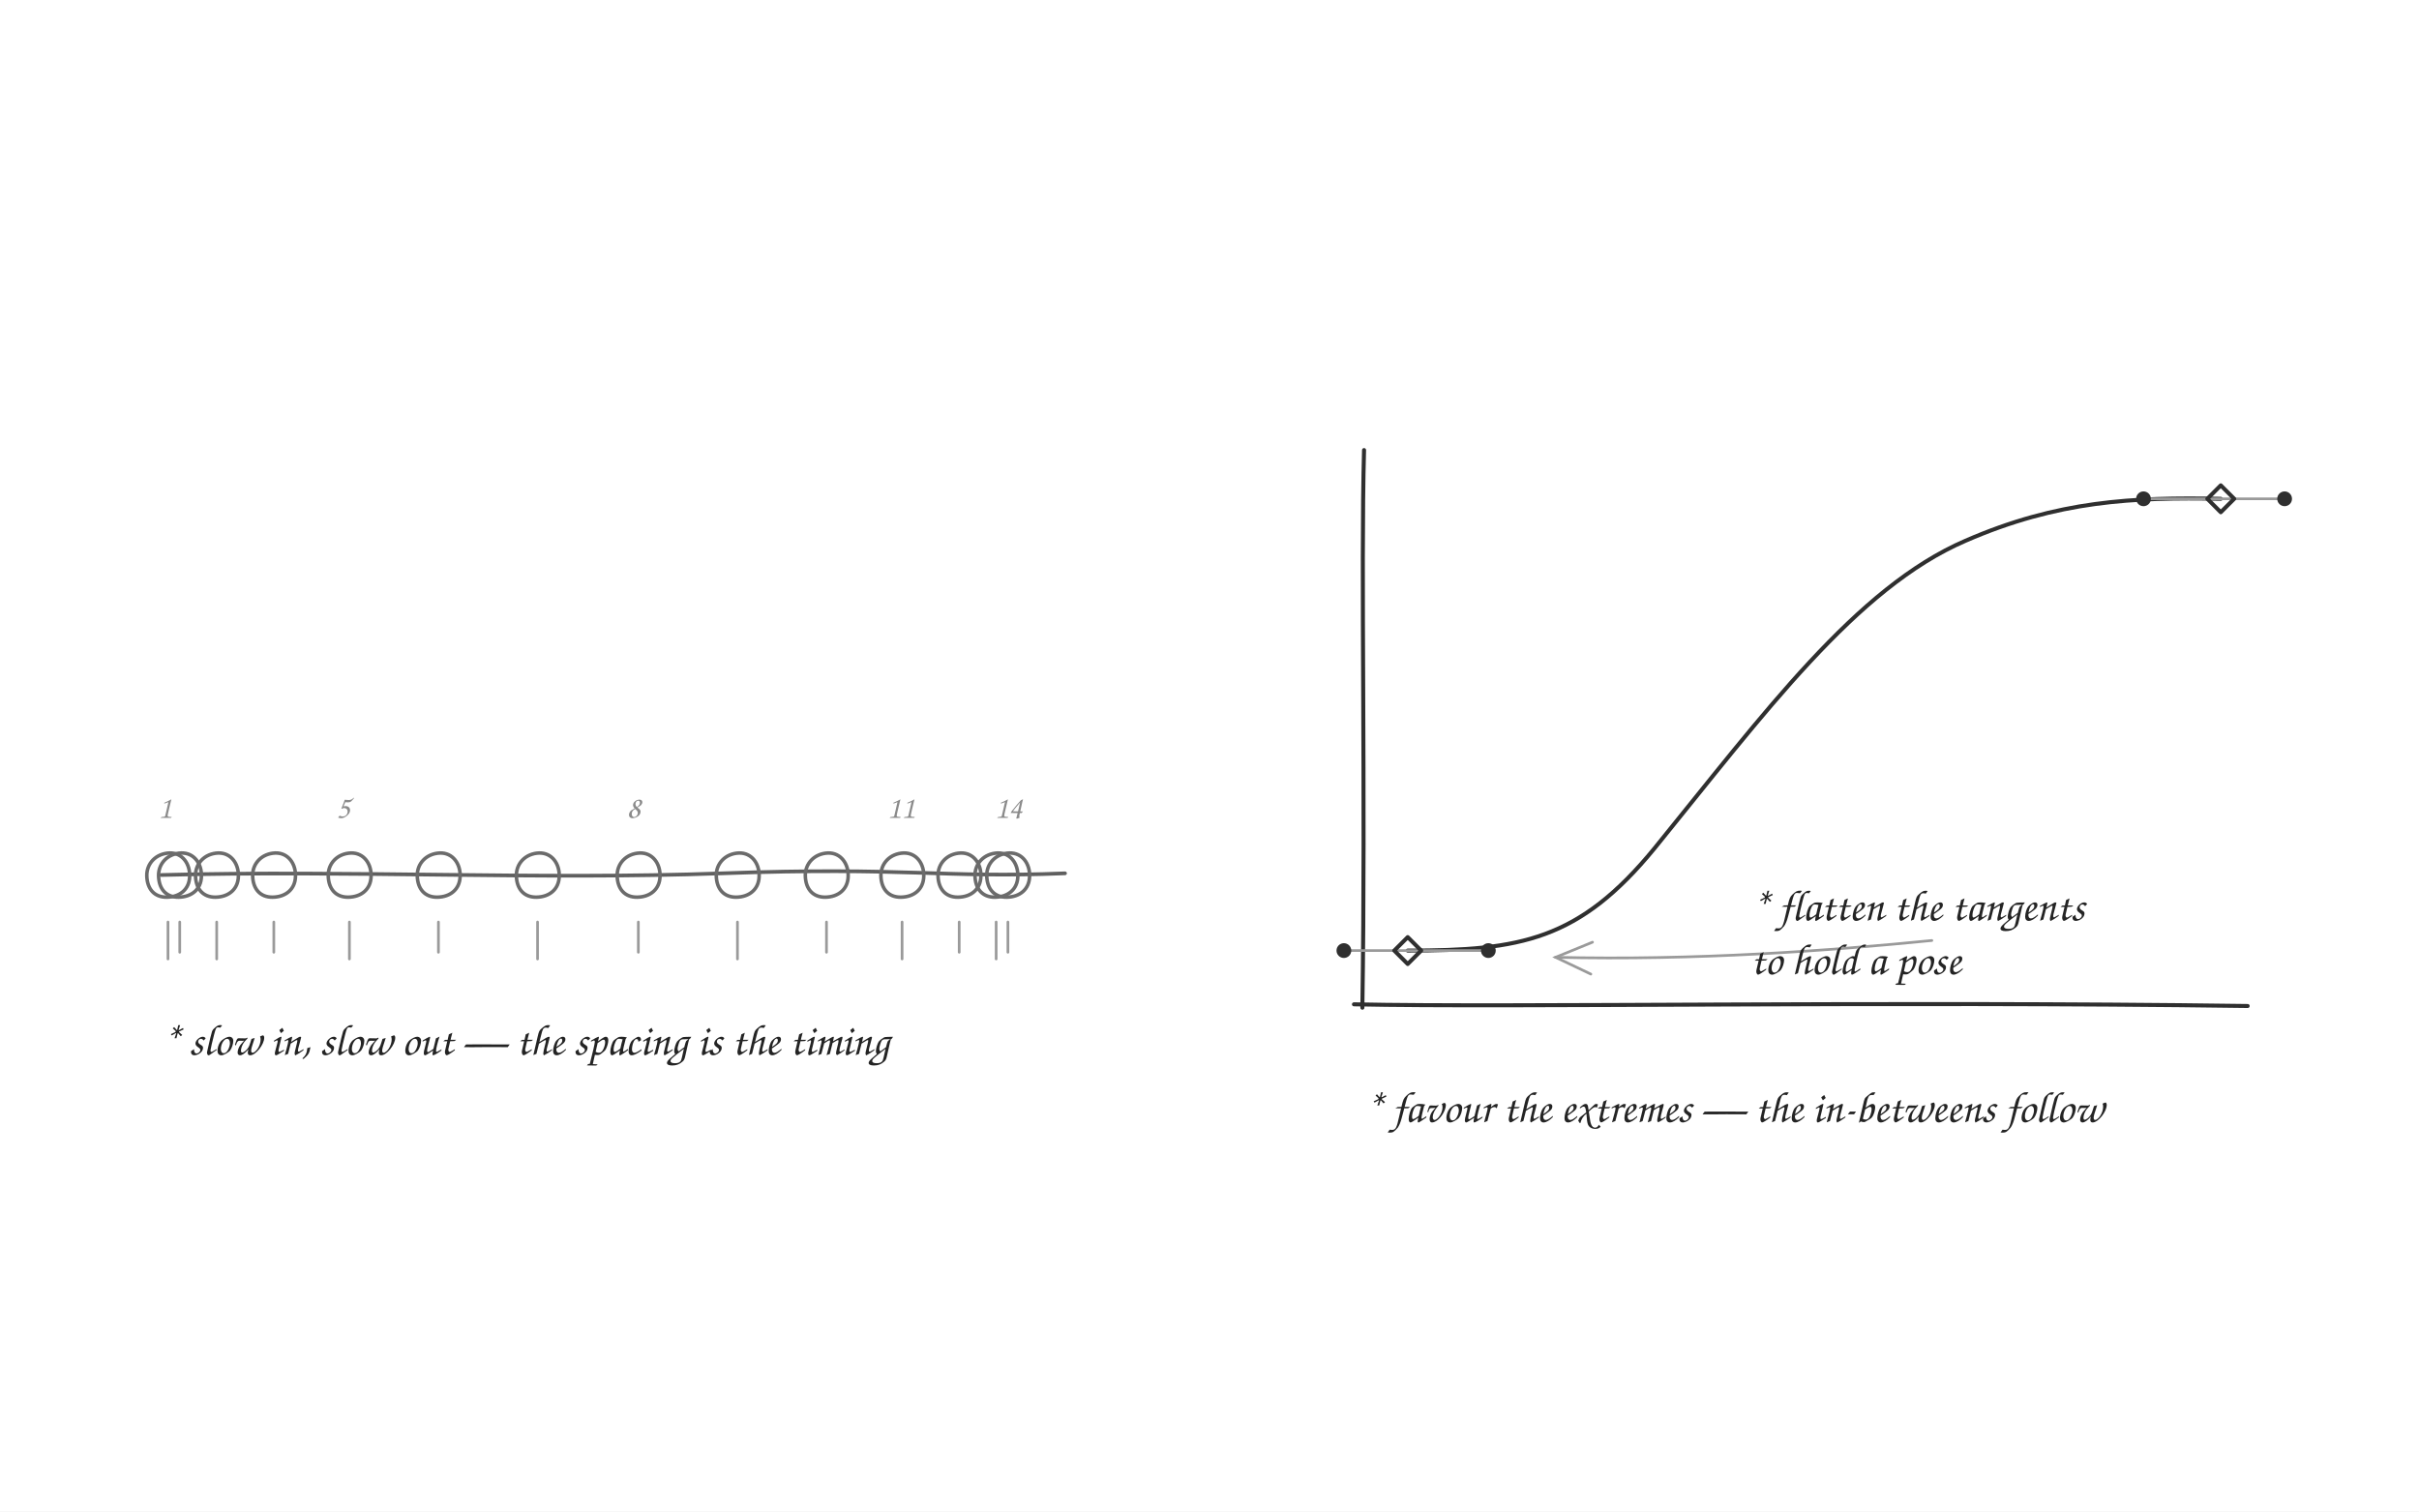
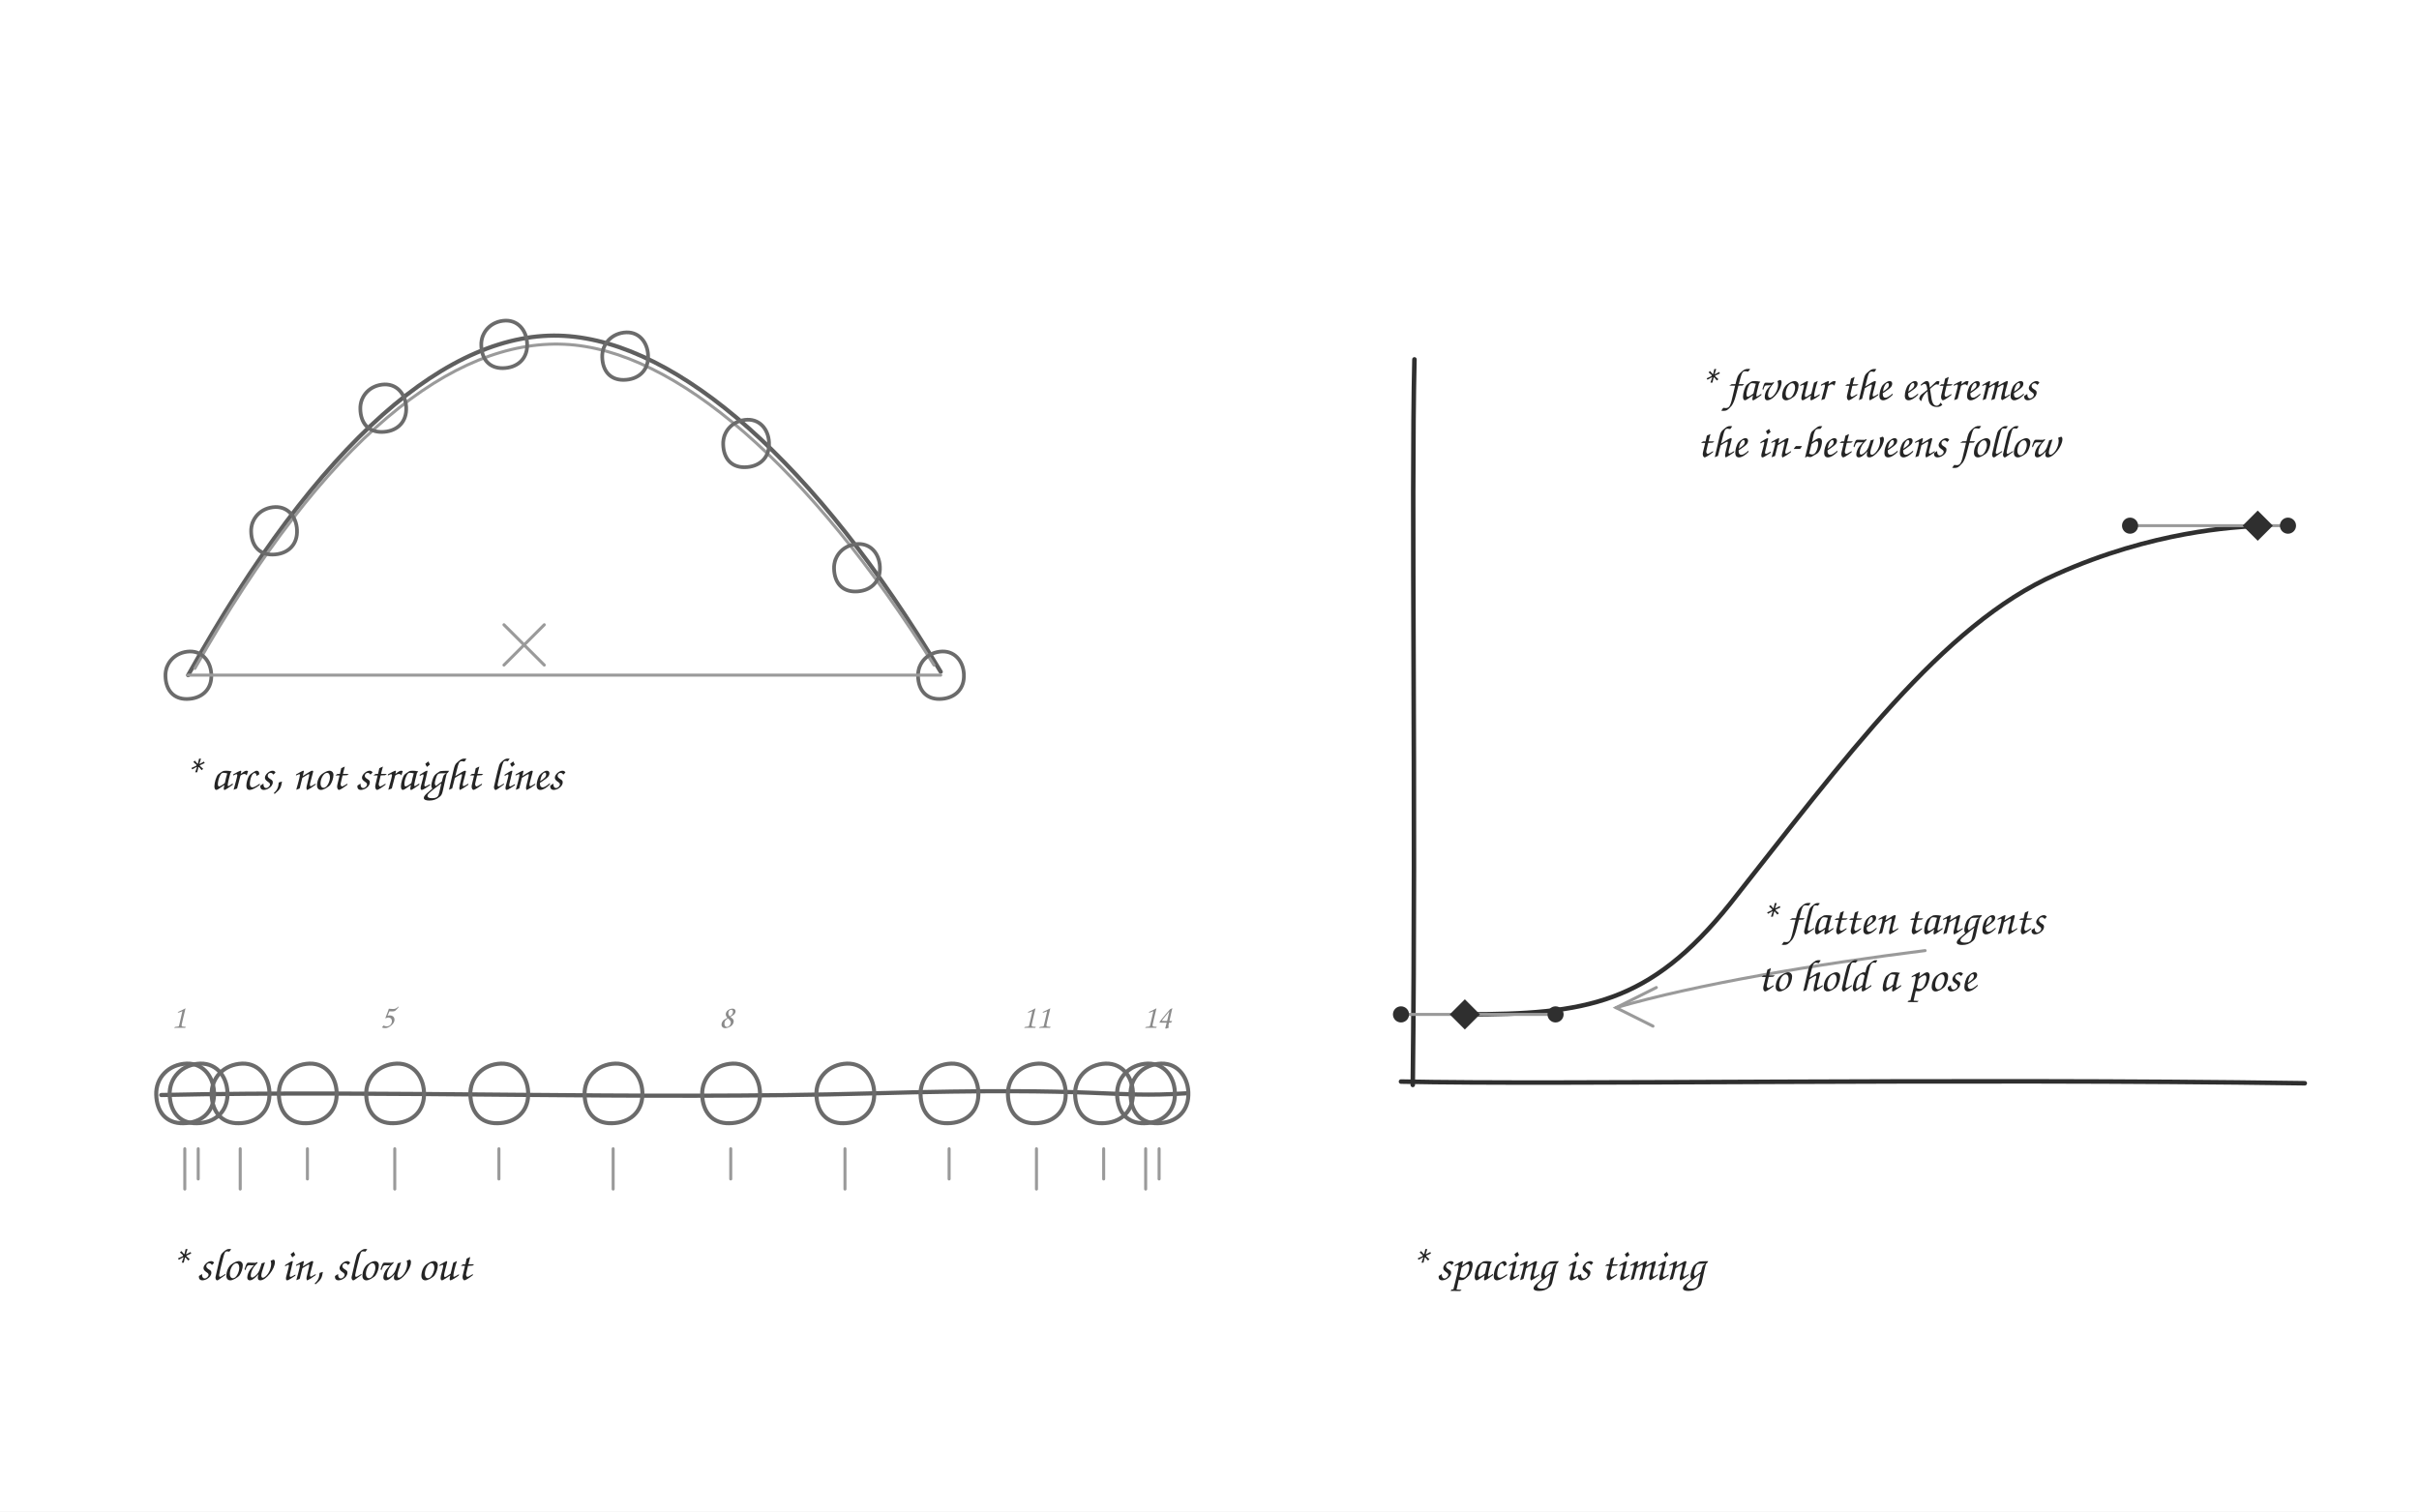
- <svg xmlns="http://www.w3.org/2000/svg" viewBox="0 0 1440 900" width="1440" height="900" role="img" aria-label="Hand-drawn spacing chart and curve editor sketch with notes">
+ <svg xmlns="http://www.w3.org/2000/svg" viewBox="0 0 1440 900" width="1440" height="900" role="img" aria-label="Hand-drawn animation notes: an arc, a spacing chart and a curve editor">
  <defs>
    <g id="k">
-       <path d="M-12.6 0.8 C-12.9-6.9 -7.1-12.8 0.9-13.1 C8.6-13.3 13.2-6.6 12.9 0.9                C12.7 8.4 7.2 13.1 -0.7 13.2 C-8.2 13.3 -12.4 8.2 -12.6 0.6                C-12.7-1.1 -12.3-3.2 -11.7-4.7" fill="none" stroke="#6b6b6b" stroke-width="2.1" stroke-linecap="round" stroke-linejoin="round" />
+       <path d="M-17 1 C-17.4-9.3 -9.6-17.3 1.2-17.7 C11.6-18 17.8-8.9 17.4 1.2                C17.1 11.3 9.7 17.7 -0.9 17.8 C-11 18 -16.7 11.1 -17 0.8                C-17.1-1.5 -16.6-4.3 -15.8-6.3" fill="none" stroke="#6b6b6b" stroke-width="2.4" stroke-linecap="round" stroke-linejoin="round" />
+     </g>
+     <g id="ks">
+       <path d="M-13.5 0.8 C-13.8-7.4 -7.6-13.8 0.9-14.1 C9.2-14.3 14.1-7.1 13.8 1                C13.6 9 7.7 14.1 -0.7 14.2 C-8.8 14.3 -13.3 8.8 -13.5 0.6                C-13.6-1.2 -13.2-3.4 -12.6-5" fill="none" stroke="#6b6b6b" stroke-width="2.2" stroke-linecap="round" stroke-linejoin="round" />
    </g>
  </defs>
  <style>
-     .ink   { fill:none; stroke:#5f5f5f; stroke-width:2.2; stroke-linecap:round; stroke-linejoin:round; }
-     .ink2  { fill:none; stroke:#2f2f2f; stroke-width:2.4; stroke-linecap:round; stroke-linejoin:round; }
-     .faint { fill:none; stroke:#9a9a9a; stroke-width:1.6; stroke-linecap:round; }
+     .ink   { fill:none; stroke:#5f5f5f; stroke-width:2.5; stroke-linecap:round; stroke-linejoin:round; }
+     .ink2  { fill:none; stroke:#2f2f2f; stroke-width:2.7; stroke-linecap:round; stroke-linejoin:round; }
+     .faint { fill:none; stroke:#9a9a9a; stroke-width:1.8; stroke-linecap:round; }
    .note  { fill:#242424; font-family:'Segoe Print','Bradley Hand','Chalkboard SE','Comic Sans MS',cursive;
-              font-size:26px; }
+              font-size:27px; }
    .num   { fill:#8a8a8a; font-family:'Segoe Print','Bradley Hand','Chalkboard SE','Comic Sans MS',cursive;
-              font-size:19px; }
+              font-size:20px; }
    .dot   { fill:#2f2f2f; }
  </style>
  <rect width="1440" height="900" fill="#ffffff" />
-   <path class="ink" d="M96 521 C210 518 320 524 430 520 S560 523 634 520" />
-   <use href="#k" x="100" y="521" />
-   <use href="#k" x="107" y="521" />
-   <use href="#k" x="129" y="521" />
-   <use href="#k" x="163" y="521" />
-   <use href="#k" x="208" y="521" />
-   <use href="#k" x="261" y="521" />
-   <use href="#k" x="320" y="521" />
-   <use href="#k" x="380" y="521" />
-   <use href="#k" x="439" y="521" />
-   <use href="#k" x="492" y="521" />
-   <use href="#k" x="537" y="521" />
-   <use href="#k" x="571" y="521" />
-   <use href="#k" x="593" y="521" />
-   <use href="#k" x="600" y="521" />
+   <path class="ink" d="M112 402 C190 262 268 196 336 200 C404 204 486 276 560 400" />
+   <path class="faint" d="M116 398 C194 260 270 202 336 205 C402 208 482 278 556 396" />
+   <use href="#ks" x="112" y="402" />
+   <use href="#ks" x="163" y="316" />
+   <use href="#ks" x="228" y="243" />
+   <use href="#ks" x="300" y="205" />
+   <use href="#ks" x="372" y="212" />
+   <use href="#ks" x="444" y="264" />
+   <use href="#ks" x="510" y="338" />
+   <use href="#ks" x="560" y="402" />
+   <path class="faint" d="M112 402 L560 402" />
+   <path class="faint" d="M300 372l24 24M324 372l-24 24" />
+   <text class="note" x="108" y="470">* arcs, not straight lines</text>
+   <path class="ink" d="M96 652 C230 649 380 655 520 651 S660 654 706 651" />
+   <use href="#k" x="110" y="651" />
+   <use href="#k" x="118" y="651" />
+   <use href="#k" x="143" y="651" />
+   <use href="#k" x="183" y="651" />
+   <use href="#k" x="235" y="651" />
+   <use href="#k" x="297" y="651" />
+   <use href="#k" x="365" y="651" />
+   <use href="#k" x="435" y="651" />
+   <use href="#k" x="503" y="651" />
+   <use href="#k" x="565" y="651" />
+   <use href="#k" x="617" y="651" />
+   <use href="#k" x="657" y="651" />
+   <use href="#k" x="682" y="651" />
+   <use href="#k" x="690" y="651" />
  <g class="faint">
-     <path d="M100 549v22M107 549v18M129 549v22M163 549v18M208 549v22M261 549v18              M320 549v22M380 549v18M439 549v22M492 549v18M537 549v22M571 549v18              M593 549v22M600 549v18" />
+     <path d="M110 684v24M118 684v18M143 684v24M183 684v18M235 684v24M297 684v18              M365 684v24M435 684v18M503 684v24M565 684v18M617 684v24M657 684v18              M682 684v24M690 684v18" />
  </g>
-   <text class="num" x="94" y="487">1</text>
-   <text class="num" x="200" y="487">5</text>
-   <text class="num" x="373" y="487">8</text>
-   <text class="num" x="528" y="487">11</text>
-   <text class="num" x="592" y="487">14</text>
-   <text class="note" x="96" y="628">* slow in, slow out — the spacing is the timing</text>
-   <path class="ink2" d="M812 268 C810 340 813 470 811 600" />
-   <path class="ink2" d="M806 598 C900 600 1120 596 1338 599" />
-   <path class="ink2" d="M838 566 C905 566 940 560 985 505 C1050 425 1105 350 1170 322                         C1225 298 1270 296 1322 297" />
-   <path class="faint" d="M800 566h86M1276 297h84" />
-   <circle class="dot" cx="800" cy="566" r="4.4" />
-   <circle class="dot" cx="886" cy="566" r="4.4" />
-   <circle class="dot" cx="1276" cy="297" r="4.4" />
-   <circle class="dot" cx="1360" cy="297" r="4.4" />
-   <path class="ink2" d="M838 558l8 8-8 8-8-8z" fill="#2f2f2f" />
-   <path class="ink2" d="M1322 289l8 8-8 8-8-8z" fill="#2f2f2f" />
-   <path class="faint" d="M1150 560 C1090 566 1010 572 926 570" />
-   <path class="faint" d="M948 561l-22 9 21 10" />
-   <text class="note" x="1042" y="548">* flatten the tangents</text>
-   <text class="note" x="1042" y="580">  to hold a pose</text>
-   <text class="note" x="812" y="668">* favour the extremes — the in-betweens follow</text>
+   <text class="num" x="102" y="612">1</text>
+   <text class="num" x="226" y="612">5</text>
+   <text class="num" x="428" y="612">8</text>
+   <text class="num" x="608" y="612">11</text>
+   <text class="num" x="680" y="612">14</text>
+   <text class="note" x="100" y="762">* slow in, slow out</text>
+   <path class="ink2" d="M842 214 C840 300 843 470 841 646" />
+   <path class="ink2" d="M834 644 C930 646 1160 642 1372 645" />
+   <path class="ink2" d="M872 604 C944 604 982 598 1030 538 C1098 452 1156 372 1224 342                         C1282 316 1330 314 1344 313" />
+   <path class="faint" d="M834 604h92M1268 313h94" />
+   <circle class="dot" cx="834" cy="604" r="4.8" />
+   <circle class="dot" cx="926" cy="604" r="4.8" />
+   <circle class="dot" cx="1268" cy="313" r="4.8" />
+   <circle class="dot" cx="1362" cy="313" r="4.8" />
+   <path d="M872 595l9 9-9 9-9-9z" fill="#2f2f2f" />
+   <path d="M1344 304l9 9-9 9-9-9z" fill="#2f2f2f" />
+   <path class="faint" d="M1146 566 C1082 574 1010 586 962 600" />
+   <path class="faint" d="M986 588l-24 12 22 11" />
+   <text class="note" x="1010" y="238">* favour the extremes</text>
+   <text class="note" x="1010" y="272">  the in-betweens follow</text>
+   <text class="note" x="1046" y="556">* flatten tangents</text>
+   <text class="note" x="1046" y="590">  to hold a pose</text>
+   <text class="note" x="838" y="762">* spacing is timing</text>
</svg>
